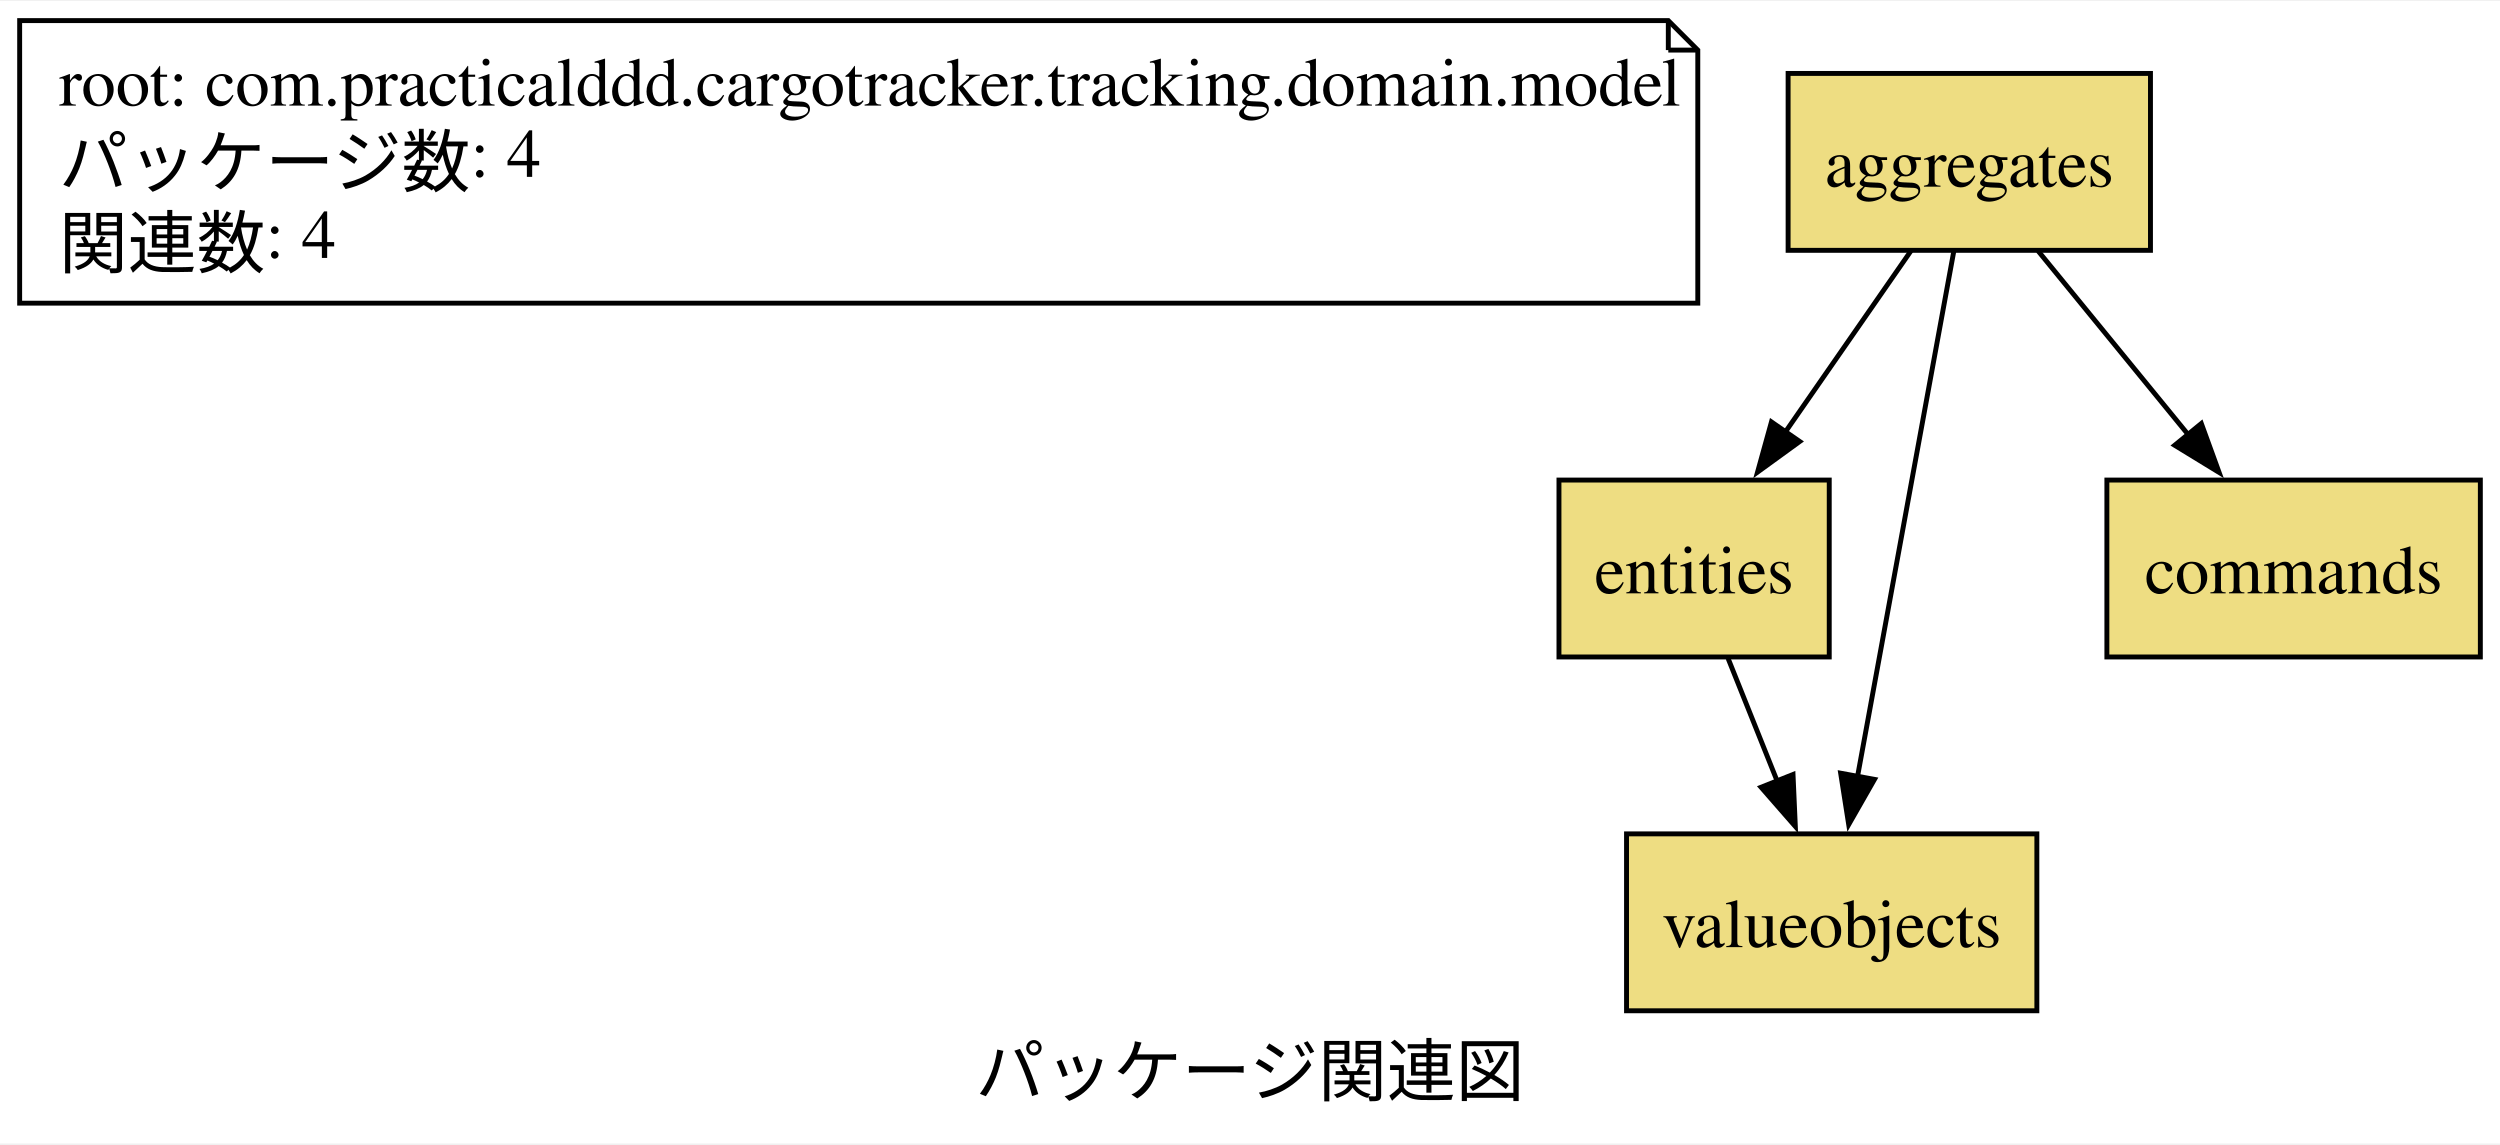
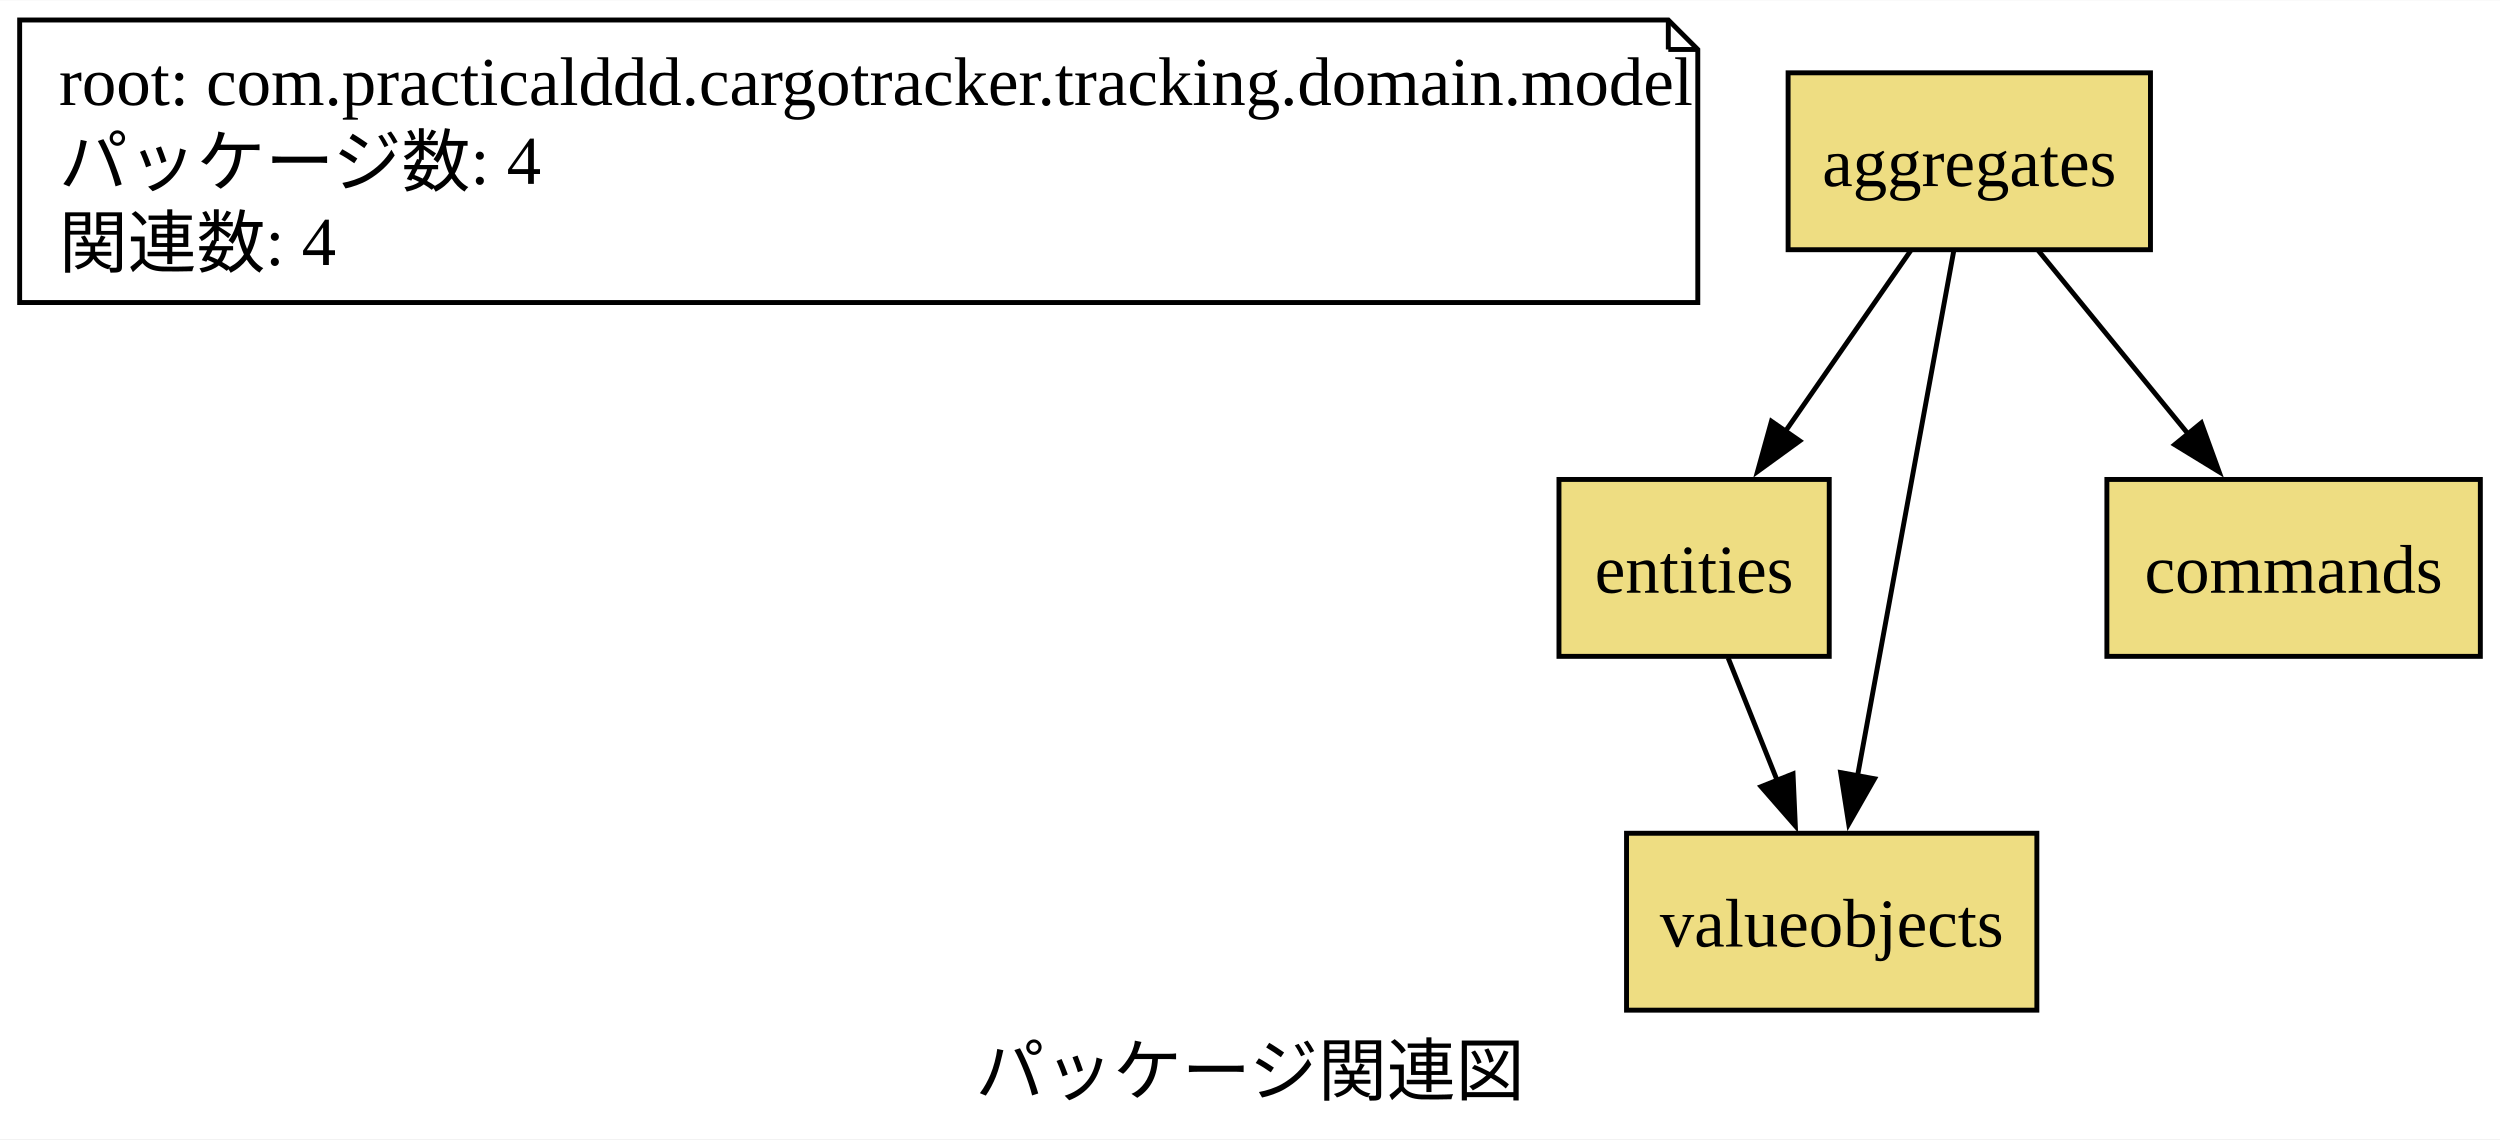
- <svg xmlns="http://www.w3.org/2000/svg" xmlns:xlink="http://www.w3.org/1999/xlink" width="509pt" height="233pt" viewBox="0.00 0.00 508.75 232.50">
-   <g id="graph0" class="graph" transform="scale(1 1) rotate(0) translate(4 228.5)">
-     <polygon fill="white" stroke="none" points="-4,4 -4,-228.5 504.75,-228.5 504.75,4 -4,4" />
-     <text text-anchor="middle" x="250.38" y="-5.7" font-family="Times,serif" font-size="14.00">パッケージ関連図</text>
+ <svg xmlns="http://www.w3.org/2000/svg" xmlns:xlink="http://www.w3.org/1999/xlink" width="509pt" height="232pt" viewBox="0.00 0.00 508.75 231.75">
+   <g id="graph0" class="graph" transform="scale(1 1) rotate(0) translate(4 227.75)">
+     <polygon fill="white" stroke="none" points="-4,4 -4,-227.75 504.75,-227.75 504.75,4 -4,4" />
+     <text text-anchor="middle" x="250.38" y="-4.95" font-family="Times New Roman,serif" font-size="14.00">パッケージ関連図</text>
    <g id="node1" class="node">
-       <polygon fill="none" stroke="black" points="335.5,-224.5 0,-224.5 0,-167 341.5,-167 341.5,-218.5 335.5,-224.5" />
-       <polyline fill="none" stroke="black" points="335.5,-224.5 335.5,-218.5" />
-       <polyline fill="none" stroke="black" points="341.5,-218.5 335.5,-218.5" />
-       <text text-anchor="start" x="8" y="-207.2" font-family="Times,serif" font-size="14.00">root: com.practicalddd.cargotracker.tracking.domain.model</text>
-       <text text-anchor="start" x="8" y="-190.7" font-family="Times,serif" font-size="14.00">パッケージ数: 4</text>
-       <text text-anchor="start" x="8" y="-174.2" font-family="Times,serif" font-size="14.00">関連数: 4</text>
+       <polygon fill="none" stroke="black" points="335.5,-223.75 0,-223.75 0,-166.25 341.5,-166.25 341.5,-217.75 335.5,-223.75" />
+       <polyline fill="none" stroke="black" points="335.5,-223.75 335.5,-217.75" />
+       <polyline fill="none" stroke="black" points="341.5,-217.75 335.5,-217.75" />
+       <text text-anchor="start" x="8" y="-206.45" font-family="Times New Roman,serif" font-size="14.00">root: com.practicalddd.cargotracker.tracking.domain.model</text>
+       <text text-anchor="start" x="8" y="-189.95" font-family="Times New Roman,serif" font-size="14.00">パッケージ数: 4</text>
+       <text text-anchor="start" x="8" y="-173.45" font-family="Times New Roman,serif" font-size="14.00">関連数: 4</text>
    </g>
    <g id="node2" class="node">
      <g id="a_node2">
        <a xlink:href="./domain.html#com.practicalddd.cargotracker.tracking.domain.model.entities" xlink:title="entities">
-           <polygon fill="#eedd82" stroke="black" points="368.25,-131 313.25,-131 313.25,-95 368.25,-95 368.25,-131" />
-           <text text-anchor="middle" x="340.75" y="-107.95" font-family="Times,serif" font-size="14.00">entities</text>
+           <polygon fill="#eedd82" stroke="black" points="368.25,-130.25 313.25,-130.25 313.25,-94.25 368.25,-94.25 368.25,-130.25" />
+           <text text-anchor="middle" x="340.75" y="-107.2" font-family="Times New Roman,serif" font-size="14.00">entities</text>
        </a>
      </g>
    </g>
    <g id="node3" class="node">
      <g id="a_node3">
        <a xlink:href="./domain.html#com.practicalddd.cargotracker.tracking.domain.model.valueobjects" xlink:title="valueobjects">
-           <polygon fill="#eedd82" stroke="black" points="410.5,-59 327,-59 327,-23 410.5,-23 410.5,-59" />
-           <text text-anchor="middle" x="368.75" y="-35.95" font-family="Times,serif" font-size="14.00">valueobjects</text>
+           <polygon fill="#eedd82" stroke="black" points="410.5,-58.25 327,-58.25 327,-22.25 410.5,-22.25 410.5,-58.25" />
+           <text text-anchor="middle" x="368.75" y="-35.2" font-family="Times New Roman,serif" font-size="14.00">valueobjects</text>
        </a>
      </g>
    </g>
    <g id="edge1" class="edge">
-       <path fill="none" stroke="black" d="M347.67,-94.7C350.69,-87.15 354.3,-78.12 357.68,-69.68" />
-       <polygon fill="black" stroke="black" points="360.88,-71.09 361.35,-60.51 354.38,-68.49 360.88,-71.09" />
+       <path fill="none" stroke="black" d="M347.67,-93.95C350.69,-86.4 354.3,-77.37 357.68,-68.93" />
+       <polygon fill="black" stroke="black" points="360.88,-70.34 361.35,-59.76 354.38,-67.74 360.88,-70.34" />
    </g>
    <g id="node4" class="node">
      <g id="a_node4">
        <a xlink:href="./domain.html#com.practicalddd.cargotracker.tracking.domain.model.aggregates" xlink:title="aggregates">
-           <polygon fill="#eedd82" stroke="black" points="433.62,-213.75 359.88,-213.75 359.88,-177.75 433.62,-177.75 433.62,-213.75" />
-           <text text-anchor="middle" x="396.75" y="-190.7" font-family="Times,serif" font-size="14.00">aggregates</text>
+           <polygon fill="#eedd82" stroke="black" points="433.62,-213 359.88,-213 359.88,-177 433.62,-177 433.62,-213" />
+           <text text-anchor="middle" x="396.75" y="-189.95" font-family="Times New Roman,serif" font-size="14.00">aggregates</text>
        </a>
      </g>
    </g>
    <g id="edge2" class="edge">
-       <path fill="none" stroke="black" d="M384.87,-177.63C377.43,-166.89 367.67,-152.82 359.22,-140.64" />
-       <polygon fill="black" stroke="black" points="362.24,-138.85 353.66,-132.62 356.49,-142.83 362.24,-138.85" />
+       <path fill="none" stroke="black" d="M384.87,-176.88C377.43,-166.14 367.67,-152.07 359.22,-139.89" />
+       <polygon fill="black" stroke="black" points="362.24,-138.1 353.66,-131.87 356.49,-142.08 362.24,-138.1" />
    </g>
    <g id="edge3" class="edge">
-       <path fill="none" stroke="black" d="M393.59,-177.52C388.82,-151.51 379.73,-101.91 373.97,-70.47" />
-       <polygon fill="black" stroke="black" points="377.46,-70.09 372.21,-60.89 370.57,-71.35 377.46,-70.09" />
+       <path fill="none" stroke="black" d="M393.59,-176.77C388.82,-150.76 379.73,-101.16 373.97,-69.72" />
+       <polygon fill="black" stroke="black" points="377.46,-69.34 372.21,-60.14 370.57,-70.6 377.46,-69.34" />
    </g>
    <g id="node5" class="node">
      <g id="a_node5">
        <a xlink:href="./domain.html#com.practicalddd.cargotracker.tracking.domain.model.commands" xlink:title="commands">
-           <polygon fill="#eedd82" stroke="black" points="500.75,-131 424.75,-131 424.75,-95 500.75,-95 500.75,-131" />
-           <text text-anchor="middle" x="462.75" y="-107.95" font-family="Times,serif" font-size="14.00">commands</text>
+           <polygon fill="#eedd82" stroke="black" points="500.75,-130.25 424.75,-130.25 424.75,-94.25 500.75,-94.25 500.75,-130.25" />
+           <text text-anchor="middle" x="462.75" y="-107.2" font-family="Times New Roman,serif" font-size="14.00">commands</text>
        </a>
      </g>
    </g>
    <g id="edge4" class="edge">
-       <path fill="none" stroke="black" d="M410.75,-177.63C419.61,-166.78 431.25,-152.54 441.27,-140.28" />
-       <polygon fill="black" stroke="black" points="443.97,-142.51 447.59,-132.55 438.55,-138.08 443.97,-142.51" />
+       <path fill="none" stroke="black" d="M410.75,-176.88C419.61,-166.03 431.25,-151.79 441.27,-139.53" />
+       <polygon fill="black" stroke="black" points="443.97,-141.76 447.59,-131.8 438.55,-137.33 443.97,-141.76" />
    </g>
  </g>
</svg>
